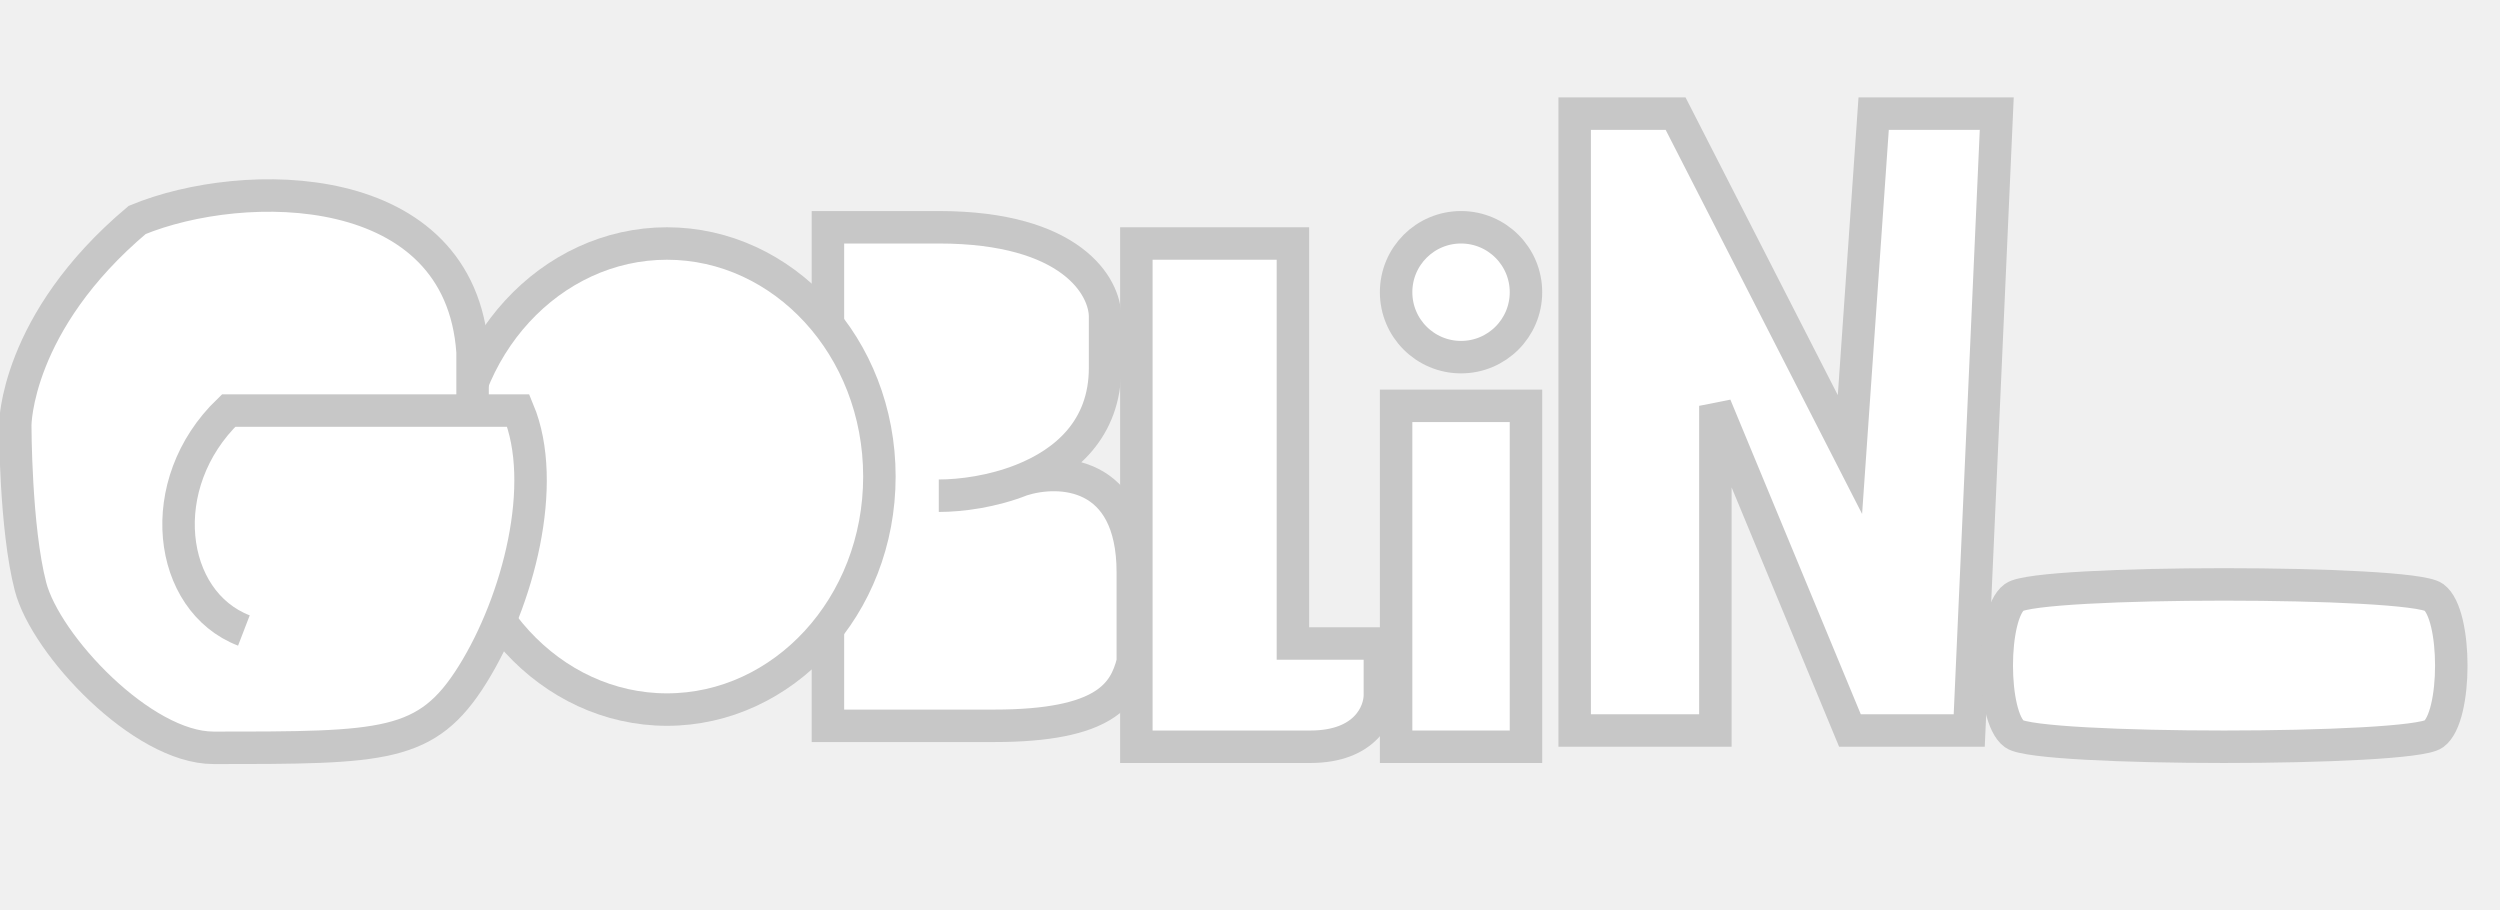
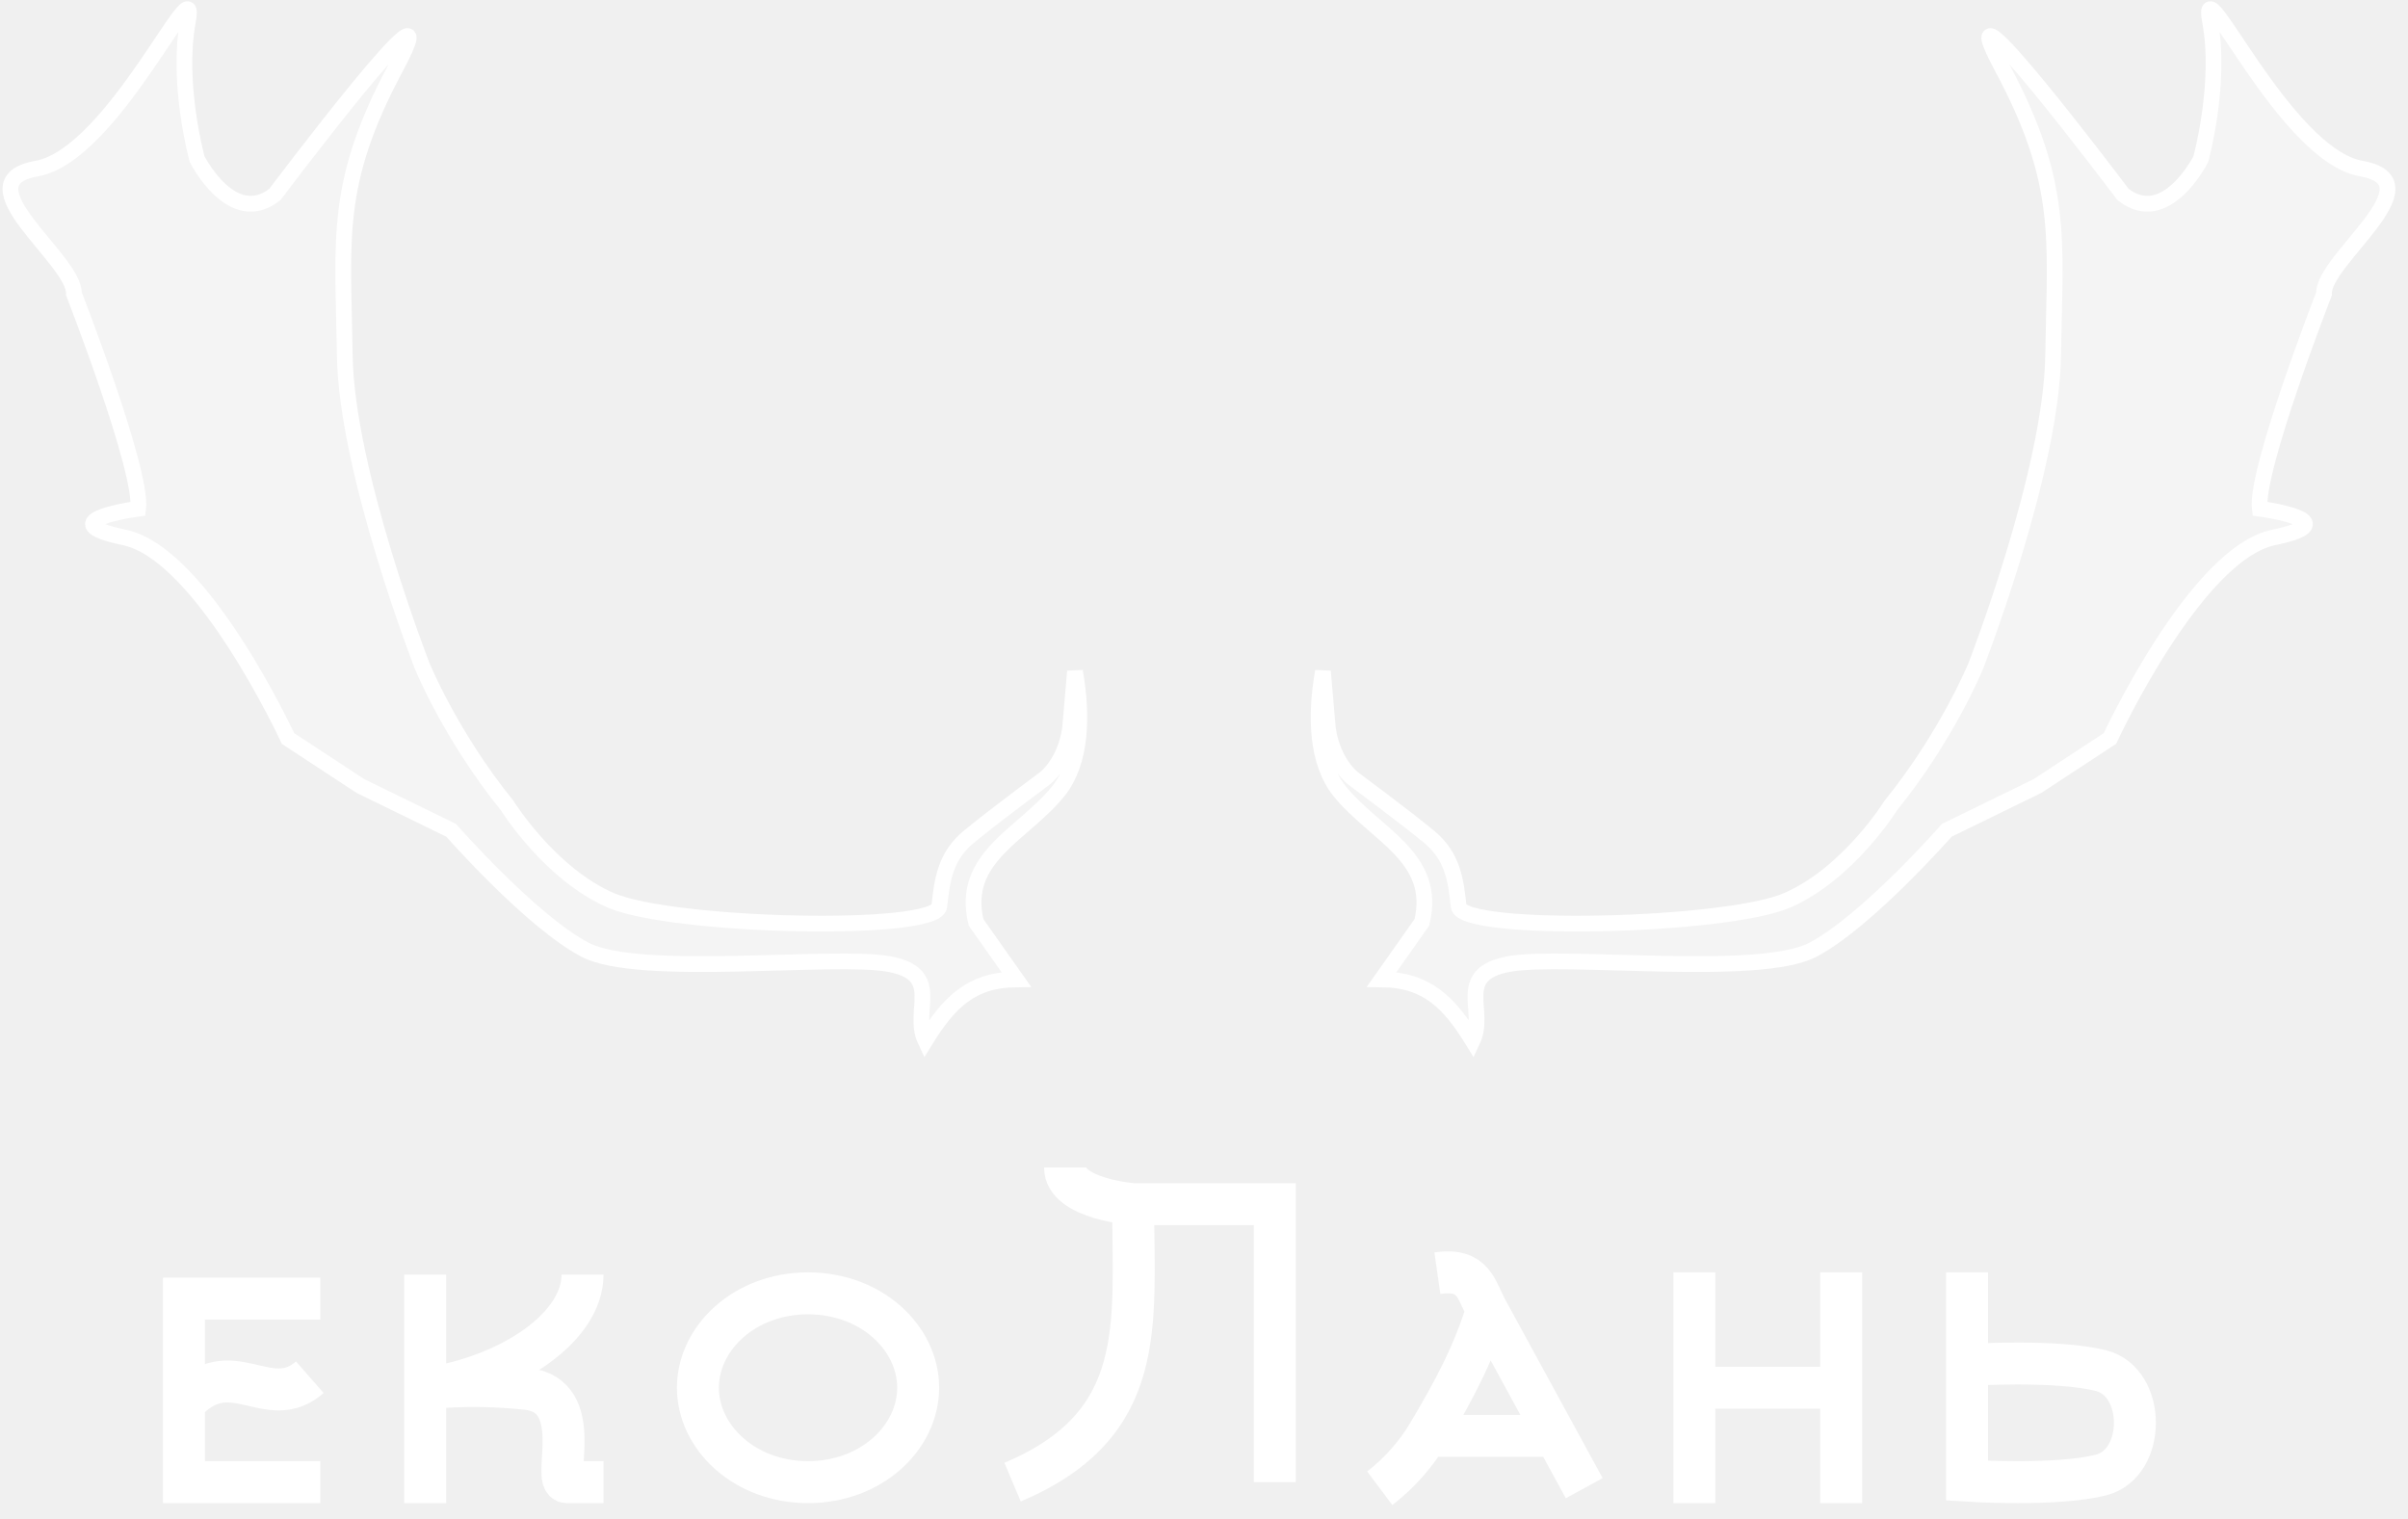
- <svg xmlns="http://www.w3.org/2000/svg" width="154" height="56" viewBox="0 0 154 56" fill="none">
-   <path d="M97 7H103.217L113.957 28L115.417 7H123L121.304 45H113.957L105.667 25V45H97V7Z" fill="white" stroke="#C7C7C7" stroke-width="2" />
-   <g clip-path="url(#clip0_0_1)">
-     <path d="M57.829 14H51V44.71H61.244C68.073 44.71 69.281 42.742 69.781 40.773V38.017V35.261C69.781 28.961 65.228 28.837 62.951 29.562C65.639 28.499 68.073 26.422 68.073 22.662V19.512C68.073 17.675 66.024 14 57.829 14Z" fill="white" />
-     <path d="M57.829 30.536C59.206 30.536 61.136 30.28 62.951 29.562M62.951 29.562C65.639 28.499 68.073 26.422 68.073 22.662V19.512C68.073 17.675 66.024 14 57.829 14H51V44.71H61.244C68.073 44.71 69.281 42.742 69.781 40.773V38.017V35.261C69.781 28.961 65.228 28.837 62.951 29.562Z" stroke="#C7C7C7" stroke-width="2" />
-     <path d="M54.171 29.355C54.171 37.366 48.233 43.71 41.085 43.71C33.938 43.71 28 37.366 28 29.355C28 21.344 33.938 15 41.085 15C48.233 15 54.171 21.344 54.171 29.355Z" fill="white" stroke="#C7C7C7" stroke-width="2" />
-     <circle cx="90" cy="18" r="4" fill="white" stroke="#C7C7C7" stroke-width="2" />
-     <path d="M70 15H79.643V39.641H85V42.821C85 43.88 84.143 46 80.714 46H70V15Z" fill="white" stroke="#C7C7C7" stroke-width="2" />
-     <path d="M149.923 36.789C148.487 35.737 125.513 35.737 124.077 36.789C122.641 37.842 122.641 44.158 124.077 45.211C125.513 46.263 148.487 46.263 149.923 45.211C151.359 44.158 151.359 37.842 149.923 36.789Z" fill="white" stroke="#C7C7C7" stroke-width="2" />
-     <path d="M8.451 13.548C15.024 10.839 28.358 10.839 29.11 21.677V25.29H31.927C33.805 29.806 31.927 37.032 29.11 41.548C26.293 46.065 23.663 46.065 13.146 46.065C8.764 46.065 2.817 39.742 1.878 36.129C0.939 32.516 0.939 26.194 0.939 26.194C0.939 26.194 0.939 19.871 8.451 13.548Z" fill="white" />
-     <path d="M15.024 38.839C10.329 37.032 9.39 29.806 14.085 25.29H29.11M29.11 25.29H31.927C33.805 29.806 31.927 37.032 29.11 41.548C26.293 46.065 23.663 46.065 13.146 46.065C8.764 46.065 2.817 39.742 1.878 36.129C0.939 32.516 0.939 26.194 0.939 26.194C0.939 26.194 0.939 19.871 8.451 13.548C15.024 10.839 28.358 10.839 29.11 21.677V25.29Z" stroke="#C7C7C7" stroke-width="2" />
-     <path d="M94 25H86V46H94V25Z" fill="white" stroke="#C7C7C7" stroke-width="2" />
-   </g>
-   <defs>
-     <clipPath id="clip0_0_1">
-       <rect width="154" height="56" fill="white" />
-     </clipPath>
-   </defs>
+ <svg xmlns="http://www.w3.org/2000/svg" width="157" height="99" viewBox="0 0 157 99" fill="none">
+   <path d="M59.864 90.477C59.864 93.718 56.819 96.632 52.684 96.632C48.549 96.632 45.503 93.718 45.503 90.477C45.503 87.237 48.549 84.323 52.684 84.323C56.819 84.323 59.864 87.237 59.864 90.477Z" stroke="white" stroke-width="2.735" />
+   <path d="M20.884 96.632H11.993V91.503M20.884 84.665H11.993V91.503M20.2 89.793C17.465 92.187 15.071 88.084 11.993 91.503" stroke="white" stroke-width="2.735" />
+   <path d="M27.723 83.099V90.549M27.723 98V90.549M27.723 90.549C33.335 89.722 37.981 86.518 37.981 83.099M27.723 90.549C27.723 90.549 30.364 90.135 34.325 90.549C38.287 90.963 35.929 96.632 36.955 96.632C37.981 96.632 39.348 96.632 39.348 96.632" stroke="white" stroke-width="2.735" />
+   <path d="M66.019 96.632C74.91 92.871 73.884 86.374 73.884 78.51M73.884 78.51H83.116V96.632M73.884 78.51C73.884 78.51 69.439 78.168 69.439 76.116" stroke="white" stroke-width="2.735" />
+   <path d="M103.29 97.026L101.43 93.616M93.716 83.007C96.11 82.665 96.221 84.065 96.949 85.401M96.949 85.401C96.11 88.136 94.889 90.53 93.032 93.616M96.949 85.401L101.43 93.616M89.955 97.026C91.323 96.001 92.421 94.633 93.032 93.616M93.032 93.616H101.43" stroke="white" stroke-width="2.735" />
+   <path d="M110.471 82.955V90.477M110.471 98V90.477M110.471 90.477H120.045V82.955V98" stroke="white" stroke-width="2.735" />
+   <path d="M128.252 82.955V88.992M128.252 88.992V96.538C128.252 96.538 134.087 96.915 137.005 96.161C139.923 95.406 139.923 90.124 137.005 89.369C134.087 88.615 128.252 88.992 128.252 88.992Z" stroke="white" stroke-width="2.735" />
+   <path d="M90.085 63.852L92.705 60.137C93.744 55.871 89.623 54.423 87.336 51.575C85.835 49.704 85.739 46.695 86.255 43.768L86.578 47.51C86.915 49.781 88.219 50.747 88.219 50.747C88.219 50.747 89.103 51.403 90.171 52.213C91.222 53.009 92.451 53.955 93.195 54.573C94.695 55.82 94.919 57.334 95.102 59.086C95.284 60.838 112.551 60.443 116.545 58.69C120.539 56.938 123.286 52.508 123.286 52.508C126.977 47.947 128.821 43.412 128.821 43.412C128.821 43.412 133.753 30.769 133.864 23.172C133.975 15.576 134.605 12.002 130.539 4.406C126.474 -3.19 138.417 12.674 138.417 12.674C141.221 14.888 143.491 10.375 143.491 10.375C143.491 10.375 144.849 5.455 144.092 1.391C143.335 -2.674 148.943 10.108 153.946 10.99C158.95 11.872 151.424 16.933 151.523 19.162C151.523 19.162 147.039 30.655 147.334 33.164C147.334 33.164 153.333 33.976 148.231 35.042C143.13 36.108 137.567 48.148 137.567 48.148L132.844 51.246L126.93 54.134C126.93 54.134 121.703 60.091 118.186 61.928C114.668 63.764 101.924 62.192 98.368 62.855C94.811 63.519 96.933 65.897 96.014 67.845C94.486 65.365 93.028 63.879 90.085 63.852Z" fill="white" fill-opacity="0.3" stroke="white" stroke-width="1.026" />
+   <path d="M66.259 63.852L63.639 60.137C62.6 55.871 66.721 54.423 69.008 51.575C70.509 49.704 70.605 46.695 70.088 43.768L69.766 47.51C69.429 49.781 68.125 50.747 68.125 50.747C68.125 50.747 67.241 51.403 66.172 52.213C65.122 53.009 63.893 53.955 63.149 54.573C61.649 55.82 61.425 57.334 61.242 59.086C61.06 60.838 43.793 60.443 39.799 58.69C35.804 56.938 33.058 52.508 33.058 52.508C29.367 47.947 27.523 43.412 27.523 43.412C27.523 43.412 22.591 30.769 22.48 23.172C22.369 15.576 21.739 12.002 25.805 4.406C29.87 -3.19 17.927 12.674 17.927 12.674C15.123 14.888 12.853 10.375 12.853 10.375C12.853 10.375 11.495 5.455 12.252 1.391C13.009 -2.674 7.401 10.108 2.398 10.99C-2.606 11.872 4.92 16.933 4.821 19.162C4.821 19.162 9.305 30.655 9.01 33.164C9.01 33.164 3.011 33.976 8.113 35.042C13.214 36.108 18.777 48.148 18.777 48.148L23.5 51.246L29.414 54.134C29.414 54.134 34.641 60.091 38.158 61.928C41.676 63.764 54.42 62.192 57.976 62.855C61.533 63.519 59.411 65.897 60.33 67.845C61.858 65.365 63.316 63.879 66.259 63.852Z" fill="white" fill-opacity="0.3" stroke="white" stroke-width="1.026" />
</svg>
